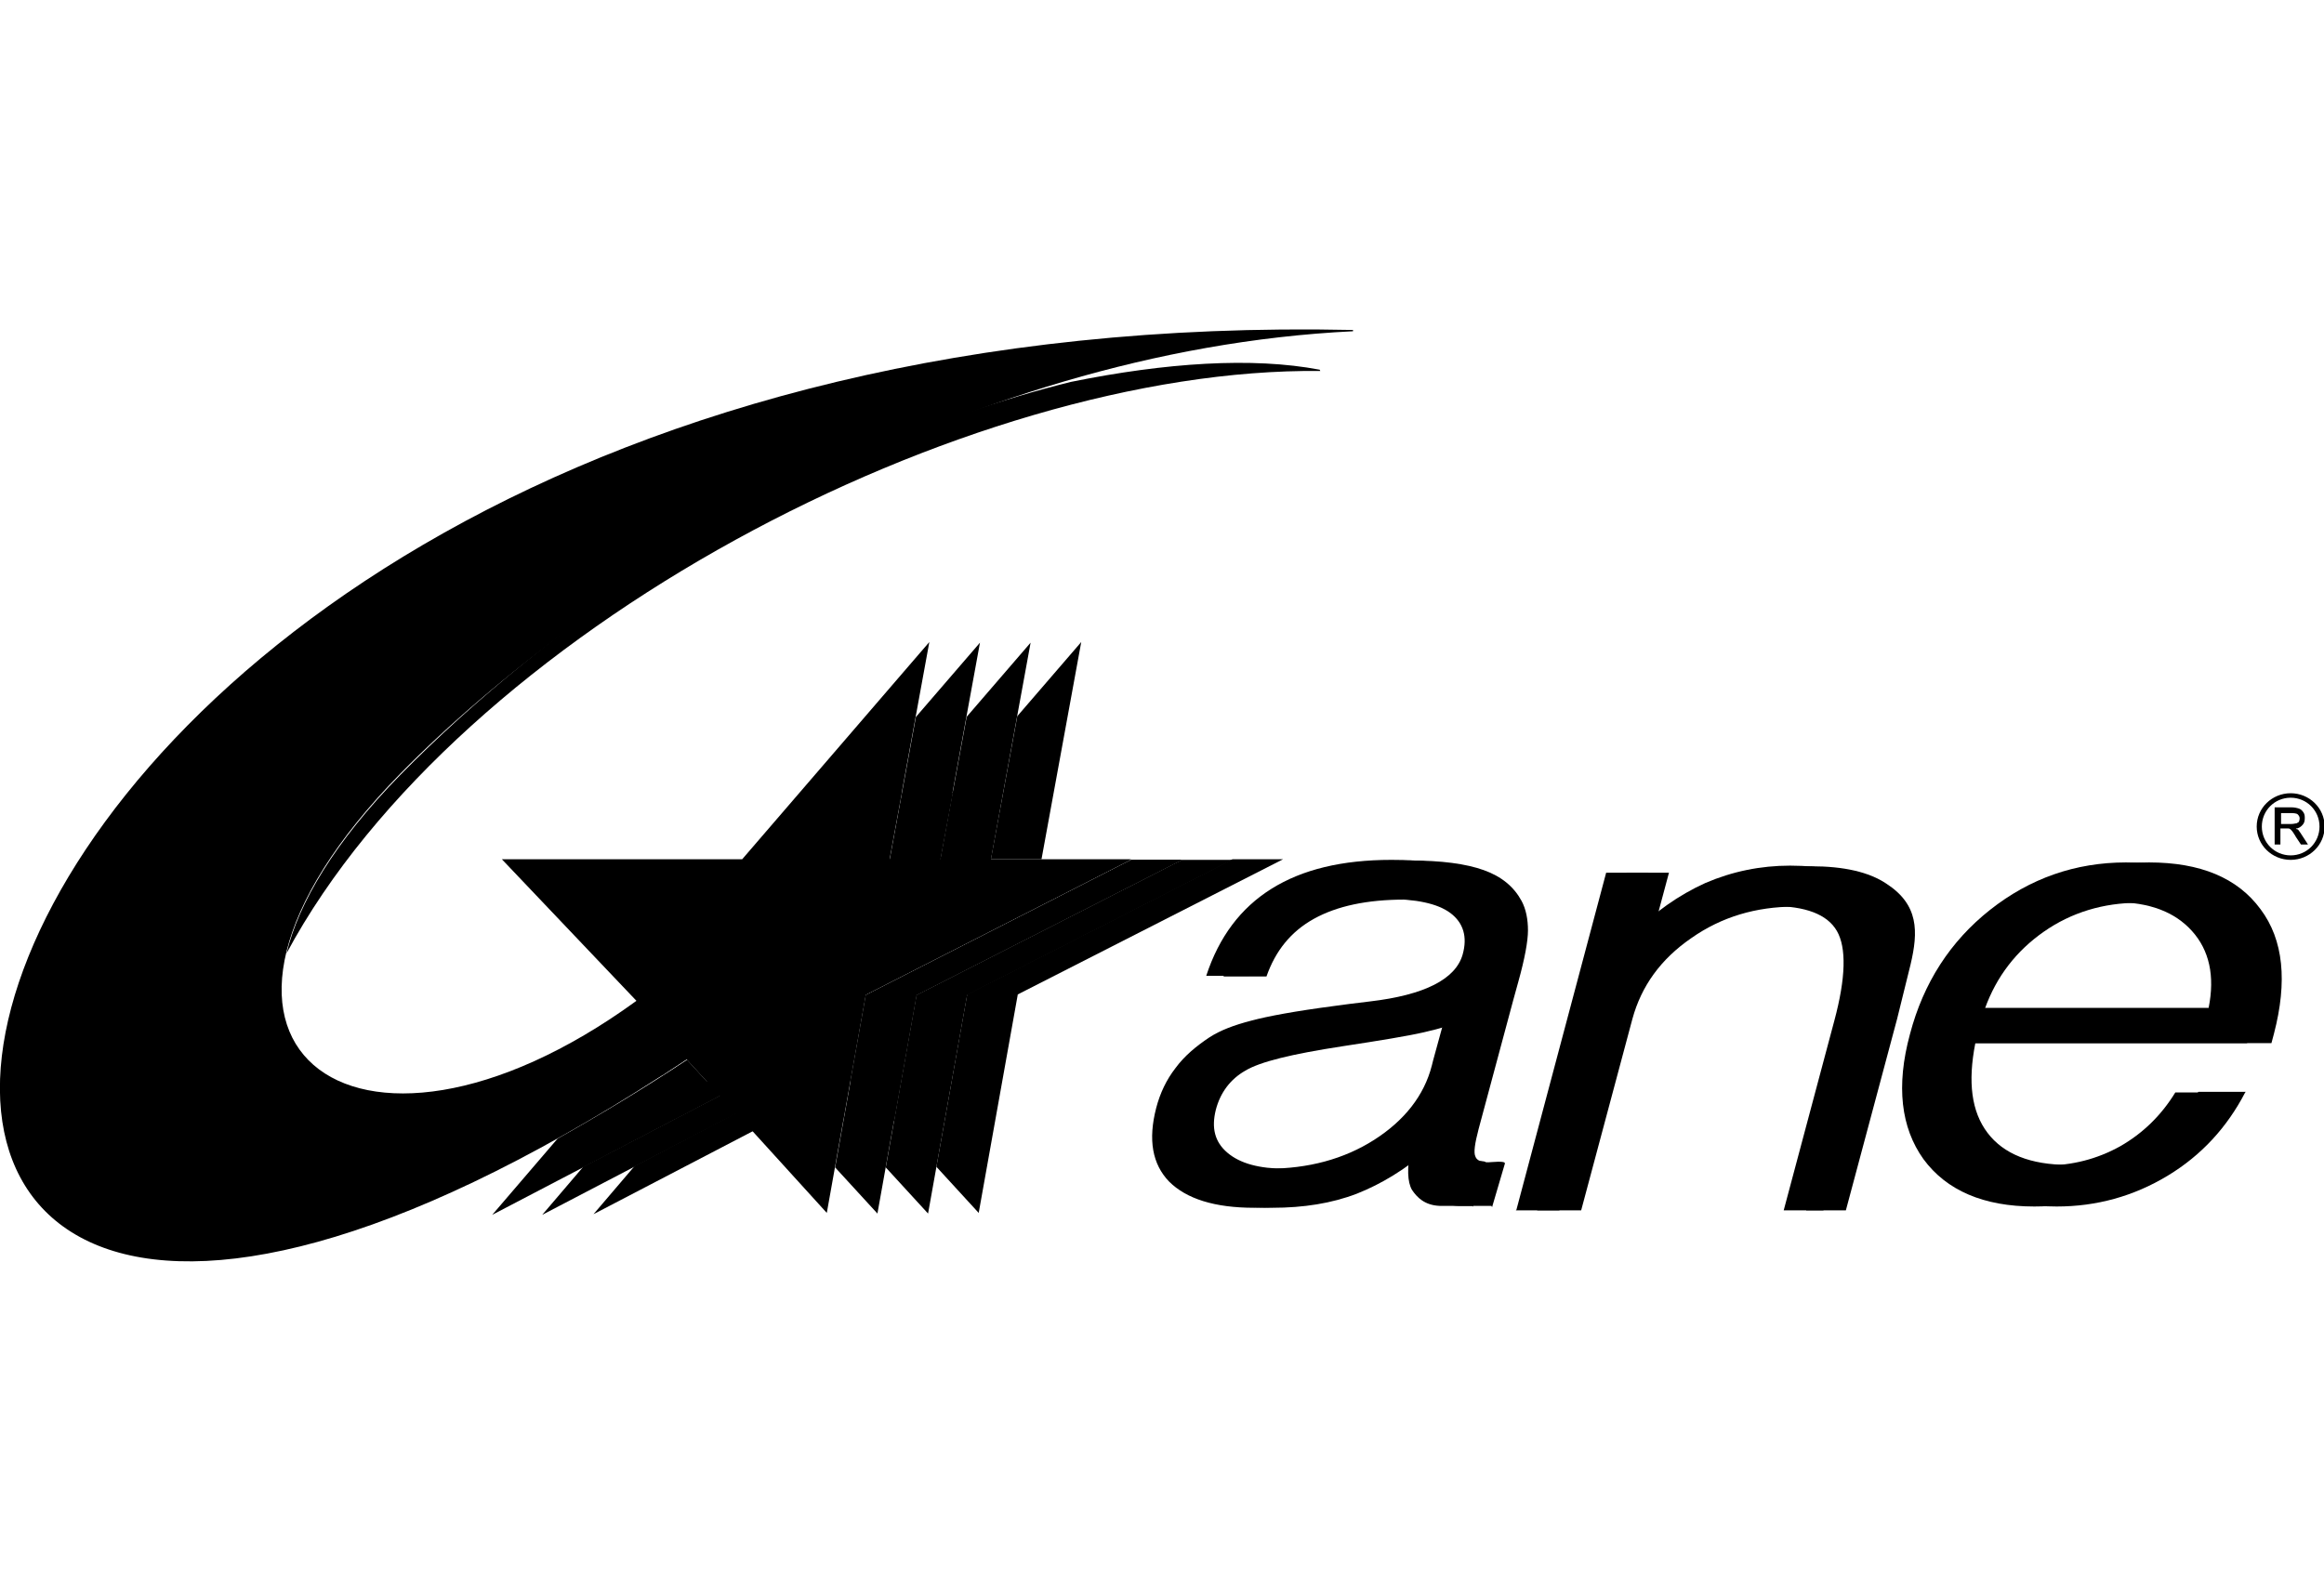
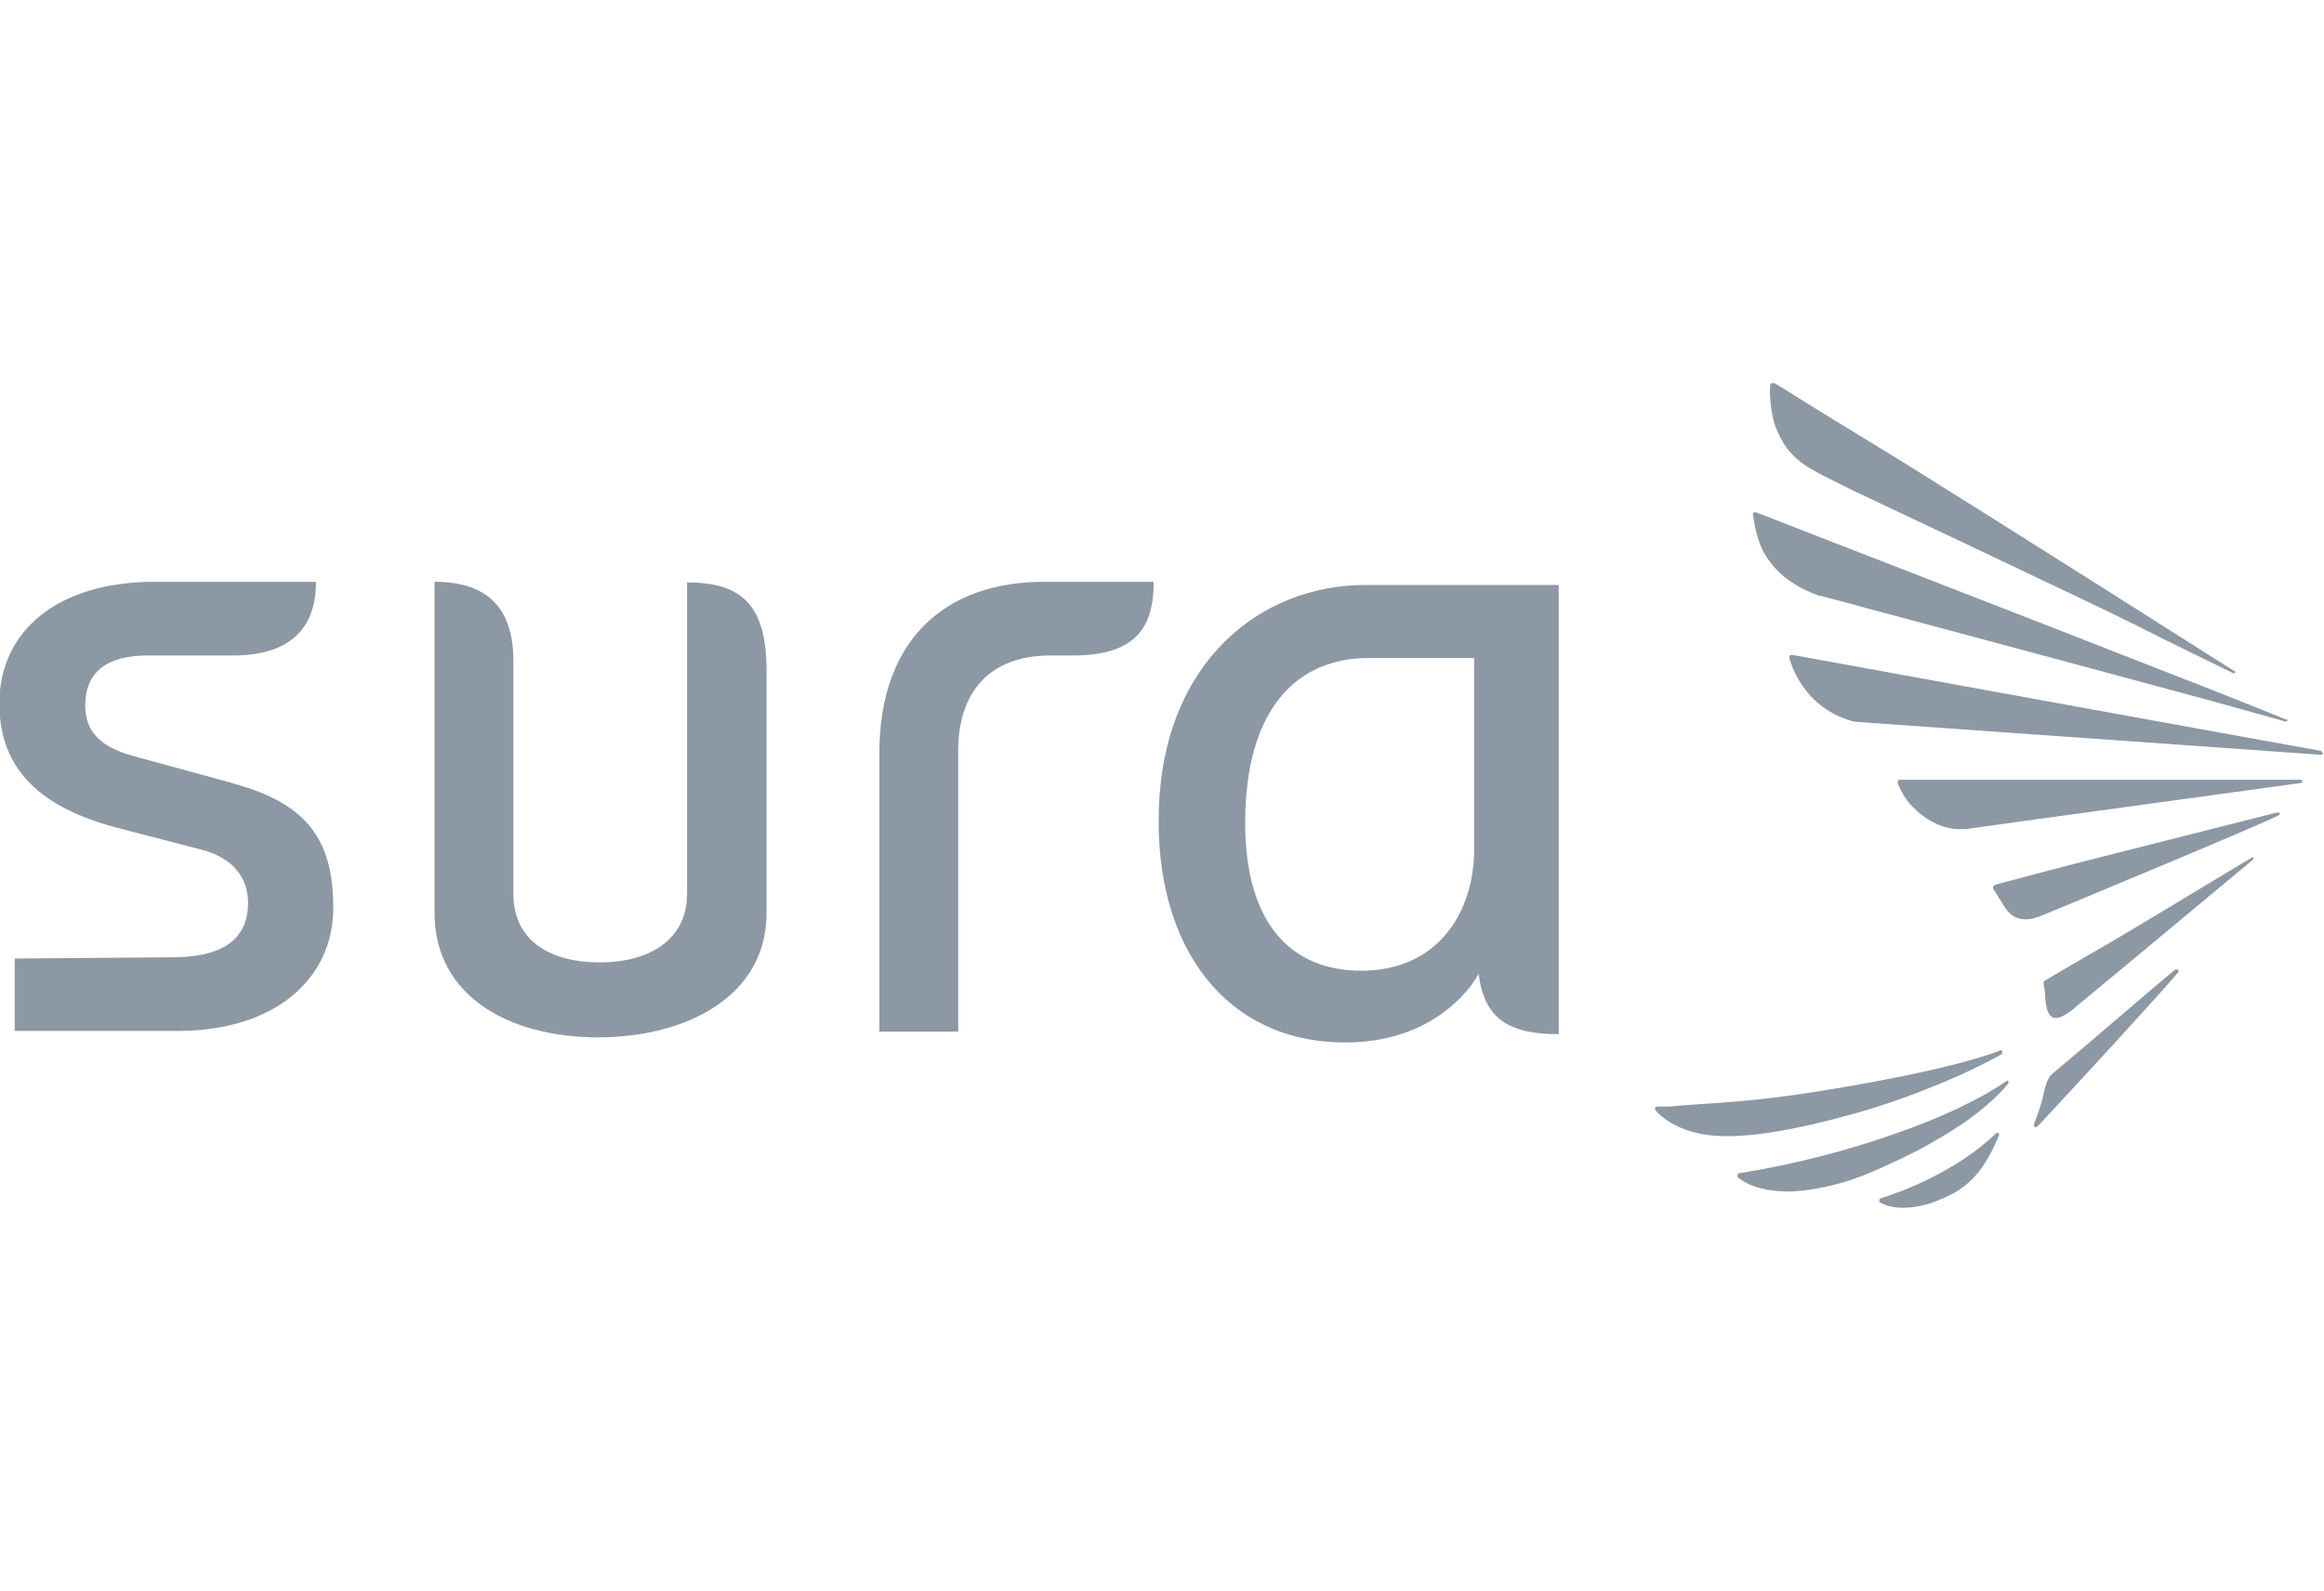
<svg xmlns="http://www.w3.org/2000/svg" id="Capa_2" data-name="Capa 2" viewBox="0 0 36.26 24.83">
  <defs>
    <style>
      .cls-1 {
-         fill: none;
+         fill-rule: evenodd;
      }

-       .cls-2 {
-         fill-rule: evenodd;
+       .cls-1, .cls-2 {
+         fill: #8c98a4;
+       }
+ 
+       .cls-3 {
+         fill: none;
      }
    </style>
  </defs>
  <g id="Capa_1-2" data-name="Capa 1">
    <g>
      <g>
-         <g>
-           <path class="cls-2" d="m20.59,5.77c-1.05-.2-2.4-.11-3.88.19-4.45,1.1-8.23,3.86-10.46,6.13-1.03,1.05-1.59,2-1.78,2.79,2.7-5.03,10.6-9.15,16.13-9.09h0Z" />
-           <path class="cls-2" d="m11.58,13.42h1.58l.91-1.06-.2,1.06h3.77s-4.14,2.11-4.14,2.11l-.35,1.97-.61-.67-4.08,2.13.64-.75,2.13-1.11-.52-.57c-.13.09-.26.17-.39.26l1.08-1.26-1.99-2.03h2.15v-.08h0Zm3.5-2.22l-.41,2.22h3.77s-4.14,2.11-4.14,2.11l-.48,2.69.66.72.61-3.41,4.14-2.11h-3.77s.62-3.39.62-3.39l-1,1.16Z" />
-           <path class="cls-2" d="m10.2,13.42h1.38s-1.38,0-1.38,0h0Zm3.68,0h.07l.92-1.06-.2,1.06h3.77s-4.14,2.11-4.14,2.11l-.35,1.97-.61-.67-.07.04.24-1.34,4.14-2.11h-3.77Zm1.99-2.23l-.41,2.22h3.77s-4.14,2.11-4.14,2.11l-.48,2.69.66.72.61-3.41,4.14-2.11h-3.77s.62-3.39.62-3.39l-1,1.16h0Zm-3.06,5.91l-3.55,1.85.64-.75,2.65-1.39.26.28h0Zm-2.27.36l.7-.37-.2-.22-.5.58Z" />
-           <path class="cls-2" d="m14.29,11.19l1-1.16-.62,3.39h3.77s-4.14,2.11-4.14,2.11l-.61,3.41-.66-.72.48-2.69,4.14-2.11h-3.77s.41-2.23.41-2.23h0Zm-3.05,5.91l-3.56,1.86,1.02-1.19c.64-.36,1.31-.76,2.02-1.23l.52.57Z" />
-           <path class="cls-2" d="m21.11,5.15C-2.92,4.63-6.51,27.96,10.72,16.53l2.18,2.4.61-3.41,4.14-2.11h-3.77s.62-3.39.62-3.39l-2.92,3.39h-3.75l2.1,2.21h0c-4.43,3.22-7.78.63-3.68-3.55,2.95-3,8.7-6.6,14.86-6.9v-.03Z" />
-           <path class="cls-2" d="m23.97,18.88l1.41-5.26h.66l-.26.97c.35-.35.74-.62,1.15-.8.42-.18.86-.27,1.33-.27.51,0,.9.09,1.17.27.51.33.5.75.38,1.26l-.21.85-.8,2.99h-.62l.79-2.95c.18-.67.19-1.13.05-1.4-.15-.26-.49-.39-1.02-.39-.6,0-1.14.16-1.61.49-.48.33-.78.75-.92,1.26l-.8,2.99h-.68Z" />
-           <path class="cls-2" d="m23.27,18.82h-.52c-.23-.01-.36-.13-.43-.25-.07-.12-.08-.33-.02-.64-.37.32-.75.55-1.13.7-.39.15-.83.22-1.32.22-.63,0-1.07-.13-1.34-.4-.27-.27-.33-.65-.2-1.15.06-.23.16-.44.3-.62.14-.19.32-.34.54-.48.17-.11.39-.19.65-.26.26-.07.7-.15,1.31-.23.13-.02.32-.04.55-.07.87-.1,1.35-.35,1.46-.73.08-.28.01-.5-.19-.65-.2-.15-.54-.22-1.01-.22-.59,0-1.06.1-1.42.3-.36.2-.6.5-.74.9h-.67c.2-.61.54-1.06,1.03-1.36.48-.3,1.11-.45,1.88-.45.49,0,.87.05,1.15.15.28.1.47.26.59.48.07.13.1.29.1.46,0,.17-.05.44-.15.8l-.08.29-.54,2.01c-.06.23-.08.37-.05.43.02.06.09.09.2.09.05,0,.27-.03.26.02l-.2.68h0Zm-.44-2.9c-.14.07-.35.13-.61.19-.26.06-.69.13-1.28.22-.78.12-1.28.24-1.51.38-.23.13-.39.34-.46.61-.07.28-.02.5.18.67.2.17.5.25.91.25.64,0,1.19-.15,1.67-.45.48-.3.78-.69.91-1.16l.02-.08.17-.62Z" />
-           <path class="cls-2" d="m35.03,17.05c-.28.54-.68.98-1.21,1.3-.53.32-1.11.48-1.73.48-.8,0-1.38-.25-1.74-.74-.36-.49-.43-1.14-.21-1.95.21-.8.63-1.44,1.26-1.94.62-.49,1.33-.74,2.13-.74s1.38.24,1.74.73c.36.48.42,1.13.21,1.94l-.04.15h-4.62c-.12.61-.06,1.07.19,1.4.25.33.67.5,1.26.5.43,0,.82-.1,1.17-.3.36-.2.64-.48.86-.84h.74Zm-4.06-1.31h3.86c.1-.5.01-.9-.26-1.2-.27-.3-.67-.45-1.21-.45s-1.04.15-1.47.45c-.43.3-.74.7-.92,1.2Z" />
-           <path class="cls-2" d="m23.66,18.88l1.4-5.26h.66l-.26.97c.35-.35.73-.62,1.15-.81.42-.18.86-.27,1.32-.27.5,0,.89.09,1.16.27.27.18.43.45.48.81l-.32,1.3-.8,3h-.62l.79-2.96c.18-.67.19-1.14.04-1.4-.15-.26-.49-.39-1.02-.39-.59,0-1.13.16-1.6.49-.47.33-.78.75-.91,1.26l-.8,3h-.68Z" />
-           <path class="cls-2" d="m22.98,18.82h-.52c-.23-.01-.35-.13-.43-.25-.07-.12-.08-.34-.02-.64-.37.32-.74.55-1.13.7-.38.15-.82.22-1.31.22-.62,0-1.06-.14-1.33-.41-.26-.27-.33-.65-.2-1.15.06-.23.16-.44.3-.62.14-.19.32-.34.53-.48.17-.11.38-.19.65-.26.26-.07.69-.15,1.3-.23.13-.02.31-.04.55-.07.86-.1,1.34-.35,1.45-.73.08-.28.01-.5-.19-.65-.2-.15-.54-.22-1-.22-.59,0-1.06.1-1.41.3-.36.2-.6.5-.73.9h-.67c.2-.61.54-1.06,1.02-1.36.48-.3,1.1-.45,1.87-.45.49,0,.87.05,1.14.15.27.1.47.26.58.48.07.13.1.29.1.46,0,.17-.05.44-.14.8l-.08.29-.53,2.01c-.06.23-.08.37-.05.43.02.06.09.09.19.09.05,0,.27-.03.26.02l-.2.69h0Zm-.44-2.9c-.14.07-.34.13-.61.19-.26.06-.69.13-1.27.22-.77.12-1.27.24-1.5.38-.23.14-.38.34-.46.61-.07.28-.01.5.18.67.19.17.49.25.9.25.63,0,1.19-.15,1.66-.45.47-.3.78-.69.9-1.16l.02-.08.17-.62Z" />
-           <path class="cls-2" d="m34.66,17.05c-.28.55-.68.98-1.2,1.3-.53.32-1.1.48-1.72.48-.79,0-1.37-.25-1.73-.74-.35-.49-.43-1.14-.21-1.95.21-.8.63-1.45,1.25-1.94.62-.49,1.33-.74,2.12-.74s1.37.24,1.72.73c.35.49.42,1.13.21,1.94l-.04.15h-4.59c-.12.61-.06,1.08.19,1.41.25.33.67.5,1.25.5.42,0,.81-.1,1.17-.3.35-.2.64-.48.86-.84h.73Zm-4.03-1.32h3.83c.1-.5.01-.9-.26-1.2-.27-.3-.67-.45-1.2-.45s-1.03.15-1.46.45c-.43.3-.73.7-.91,1.2Z" />
-         </g>
-         <g>
-           <path d="m35.85,12.95s-.02-.01-.03-.02c.05,0,.08-.03.1-.05.03-.03.04-.06.04-.11,0-.03,0-.06-.02-.09-.02-.03-.04-.05-.07-.06-.03-.01-.07-.02-.12-.02h-.26v.58h.09v-.25h.08s.03,0,.04,0c.01,0,.02,0,.03.01.01,0,.02.02.04.04.01.02.03.04.05.08l.08.12h.11l-.11-.17s-.04-.06-.06-.08Zm.03-.18s0,.03-.01.05c0,.01-.02.02-.04.03-.02,0-.04.01-.08.01h-.16v-.17h.17s.07,0,.09.02c.02.02.03.04.03.06Z" />
-           <path d="m35.74,12.38c-.29,0-.53.23-.53.52s.24.52.53.52.53-.23.53-.52-.24-.52-.53-.52Zm.45.52c0,.25-.2.45-.45.45s-.45-.2-.45-.45.2-.45.45-.45.45.2.45.45Z" />
-         </g>
+         <path class="cls-2" d="m21.61,9.13h0s-.31,0-.31,0c-1.63,0-3.16,1.2-3.22,3.53-.06,2.13,1.05,3.61,2.91,3.61,1.54,0,2.08-1.07,2.08-1.07.09.71.48.94,1.25.94v-7.01h-2.71Zm1.39,4.13c0,.97-.56,1.89-1.76,1.89-1.08,0-1.86-.72-1.81-2.47.05-1.68.85-2.41,1.92-2.41.08,0,.16,0,.24,0h1.41v3Z" />
+         <path class="cls-2" d="m10.72,9.08v4.87c0,.71-.58,1.07-1.36,1.07-.81,0-1.35-.36-1.35-1.07v-3.64c0-1.04-.66-1.23-1.23-1.23v5.17c0,1.3,1.17,1.94,2.55,1.94s2.63-.64,2.63-1.94v-3.78c0-1.02-.38-1.38-1.24-1.38h0Z" />
+         <path class="cls-2" d="m13.72,11.76v4.34h1.23s0-4.38,0-4.38c0-.93.5-1.49,1.44-1.49h.36c1.07,0,1.25-.55,1.25-1.15h-1.71c-1.52,0-2.57.88-2.57,2.68h0Z" />
+         <path class="cls-2" d="m3.62,12.22l-1.5-.41c-.41-.11-.79-.29-.79-.8s.32-.78.98-.78h1.33c.59,0,1.29-.19,1.29-1.15h-2.51c-1.54,0-2.43.78-2.43,1.9,0,1.04.66,1.63,1.84,1.94l1.31.34c.54.14.73.48.73.83,0,.52-.33.84-1.14.85l-2.5.02v1.13h2.54c1.54,0,2.43-.83,2.43-1.92s-.43-1.64-1.59-1.95h0Z" />
      </g>
-       <rect class="cls-1" width="36.26" height="24.83" />
+       <path class="cls-1" d="m31.17,17.68s.03.01.02.04c-.18.42-.37.73-.76.93-.68.34-1.04.15-1.09.12-.01,0-.02-.02-.02-.04,0-.01.01-.03.03-.03.3-.09,1.19-.42,1.8-1.02,0,0,.01,0,.02,0h0Zm.08-1.24c-.47.28-1.43.69-2.28.93-1,.28-1.81.42-2.35.34-.47-.07-.71-.29-.78-.37,0-.01-.02-.02-.02-.04,0-.02.02-.03.04-.03h.18c.4-.04,1.12-.06,1.95-.18.97-.14,2.52-.42,3.23-.7.02,0,.03.01.01.04h0Zm.07.42s.02.01.02.04c-.14.18-.36.38-.65.59-.29.2-.63.4-.98.57-.38.18-.7.33-1.05.42-.39.1-.72.14-1,.1-.23-.03-.41-.09-.55-.21,0,0-.01-.02,0-.03,0-.02.02-.03.03-.03.87-.14,1.67-.35,2.41-.61.73-.25,1.34-.54,1.79-.85h0Zm3.82-3.49s.02.01.02.04c-.35.29-1.93,1.61-2.78,2.31l-.03.03c-.25.19-.41.23-.44-.18,0-.1-.02-.18-.02-.18-.02-.09.01-.08.04-.1.28-.17.81-.47,1.23-.72.76-.45,1.64-.99,1.98-1.19h0Zm-1.17,1.76s.03.01.02.04c-.34.4-1.61,1.78-2.18,2.39-.06.06-.09.03-.07-.03,0,0,.11-.27.15-.48.03-.13.06-.23.13-.29.74-.62,1.45-1.24,1.92-1.63h.02Zm1.56-2.45s.03,0,.03,0c0,0,.02.02,0,.04-.16.1-3.7,1.57-3.73,1.58-.19.07-.41.1-.57-.17-.07-.11-.12-.2-.15-.24-.01-.02-.05-.06.05-.09,0,0,1-.27,1.88-.49,1.02-.26,2.18-.55,2.49-.63h0Zm.37-.51s.03.01.02.03c0,0,0,.02-.02.02-.27.04-5.19.71-5.23.72-.03,0-.06,0-.09,0-.03,0-.05,0-.08,0-.23-.03-.46-.14-.67-.36-.11-.11-.2-.29-.22-.36,0,0,0-.02,0-.03,0-.01.02-.02.03-.02,0,0,1.65,0,2.69,0,.78,0,1.6,0,2.28,0,.58,0,1.05,0,1.28,0h0Zm.32-.44s.02.01.02.03c0,.01-.01.02-.03.02-.72-.05-7.19-.51-7.19-.51-.06,0-.11-.01-.17-.03-.51-.16-.81-.56-.93-.96,0-.02,0-.03,0-.04,0-.01.03-.02.04-.02,0,0,7.63,1.39,8.26,1.5h0Zm-1.34-1.26s0,.04-.03.04c-.28-.14-.91-.44-1.54-.76-.53-.27-4.18-1.99-4.43-2.11l-.44-.22c-.06-.03-.12-.07-.18-.1-.17-.1-.26-.18-.36-.3-.08-.1-.14-.22-.19-.34-.1-.26-.1-.61-.09-.67,0,0,0-.02.02-.03,0,0,.02,0,.05,0l.45.28.24.15,1.34.82c1.86,1.16,4.47,2.82,5.15,3.25h0Zm.79.75s.02.01.02.02c0,.01-.01.02-.04.02-.2-.06-.64-.18-1.18-.33-1.25-.34-5.98-1.61-6.06-1.63h-.02c-.28-.1-.52-.24-.69-.43-.05-.05-.1-.12-.14-.18-.16-.24-.2-.6-.21-.66,0,0,0-.02.01-.03,0,0,.02-.01.05,0l.77.3c1.83.71,6.7,2.6,7.49,2.93h0Z" />
+       <rect class="cls-3" width="36.26" height="24.83" />
    </g>
  </g>
</svg>
